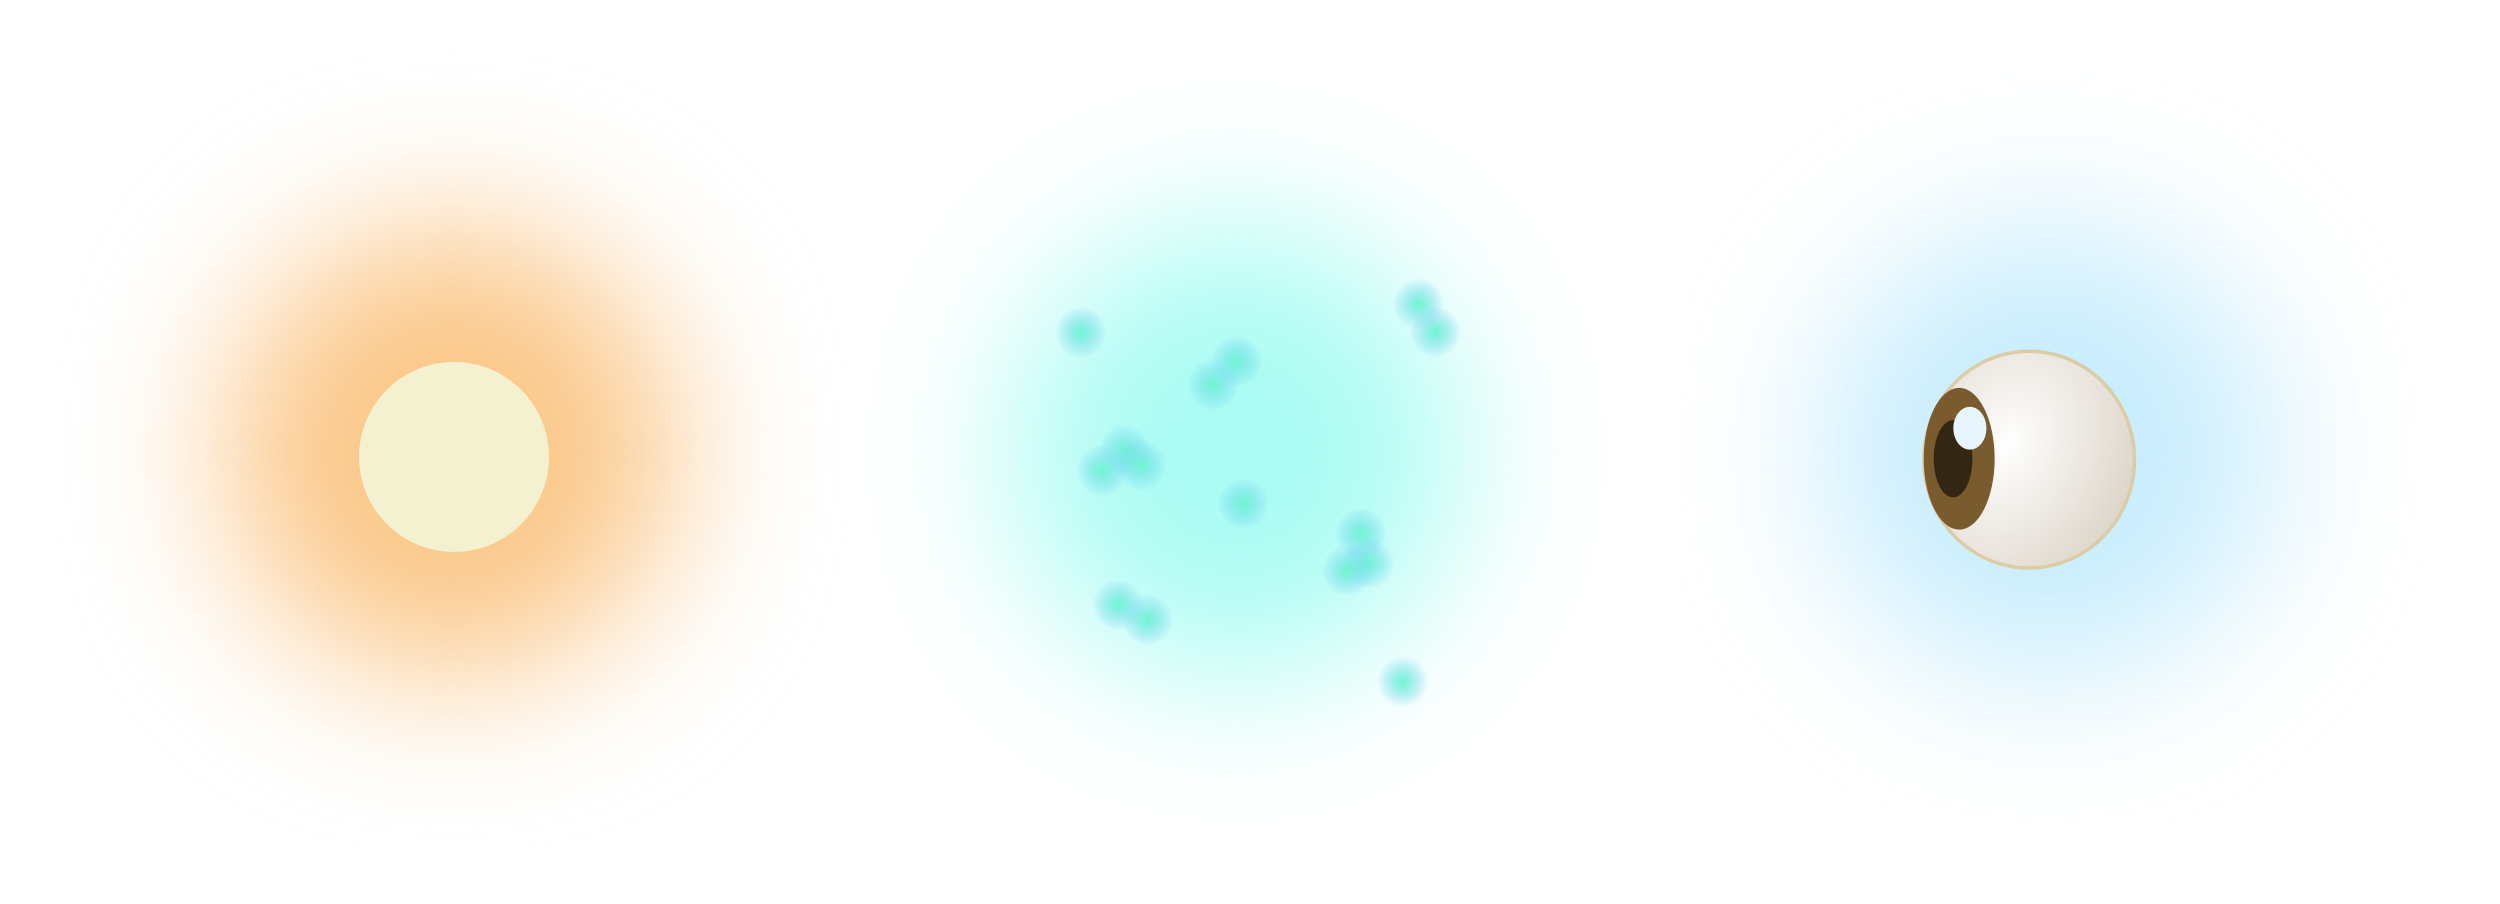
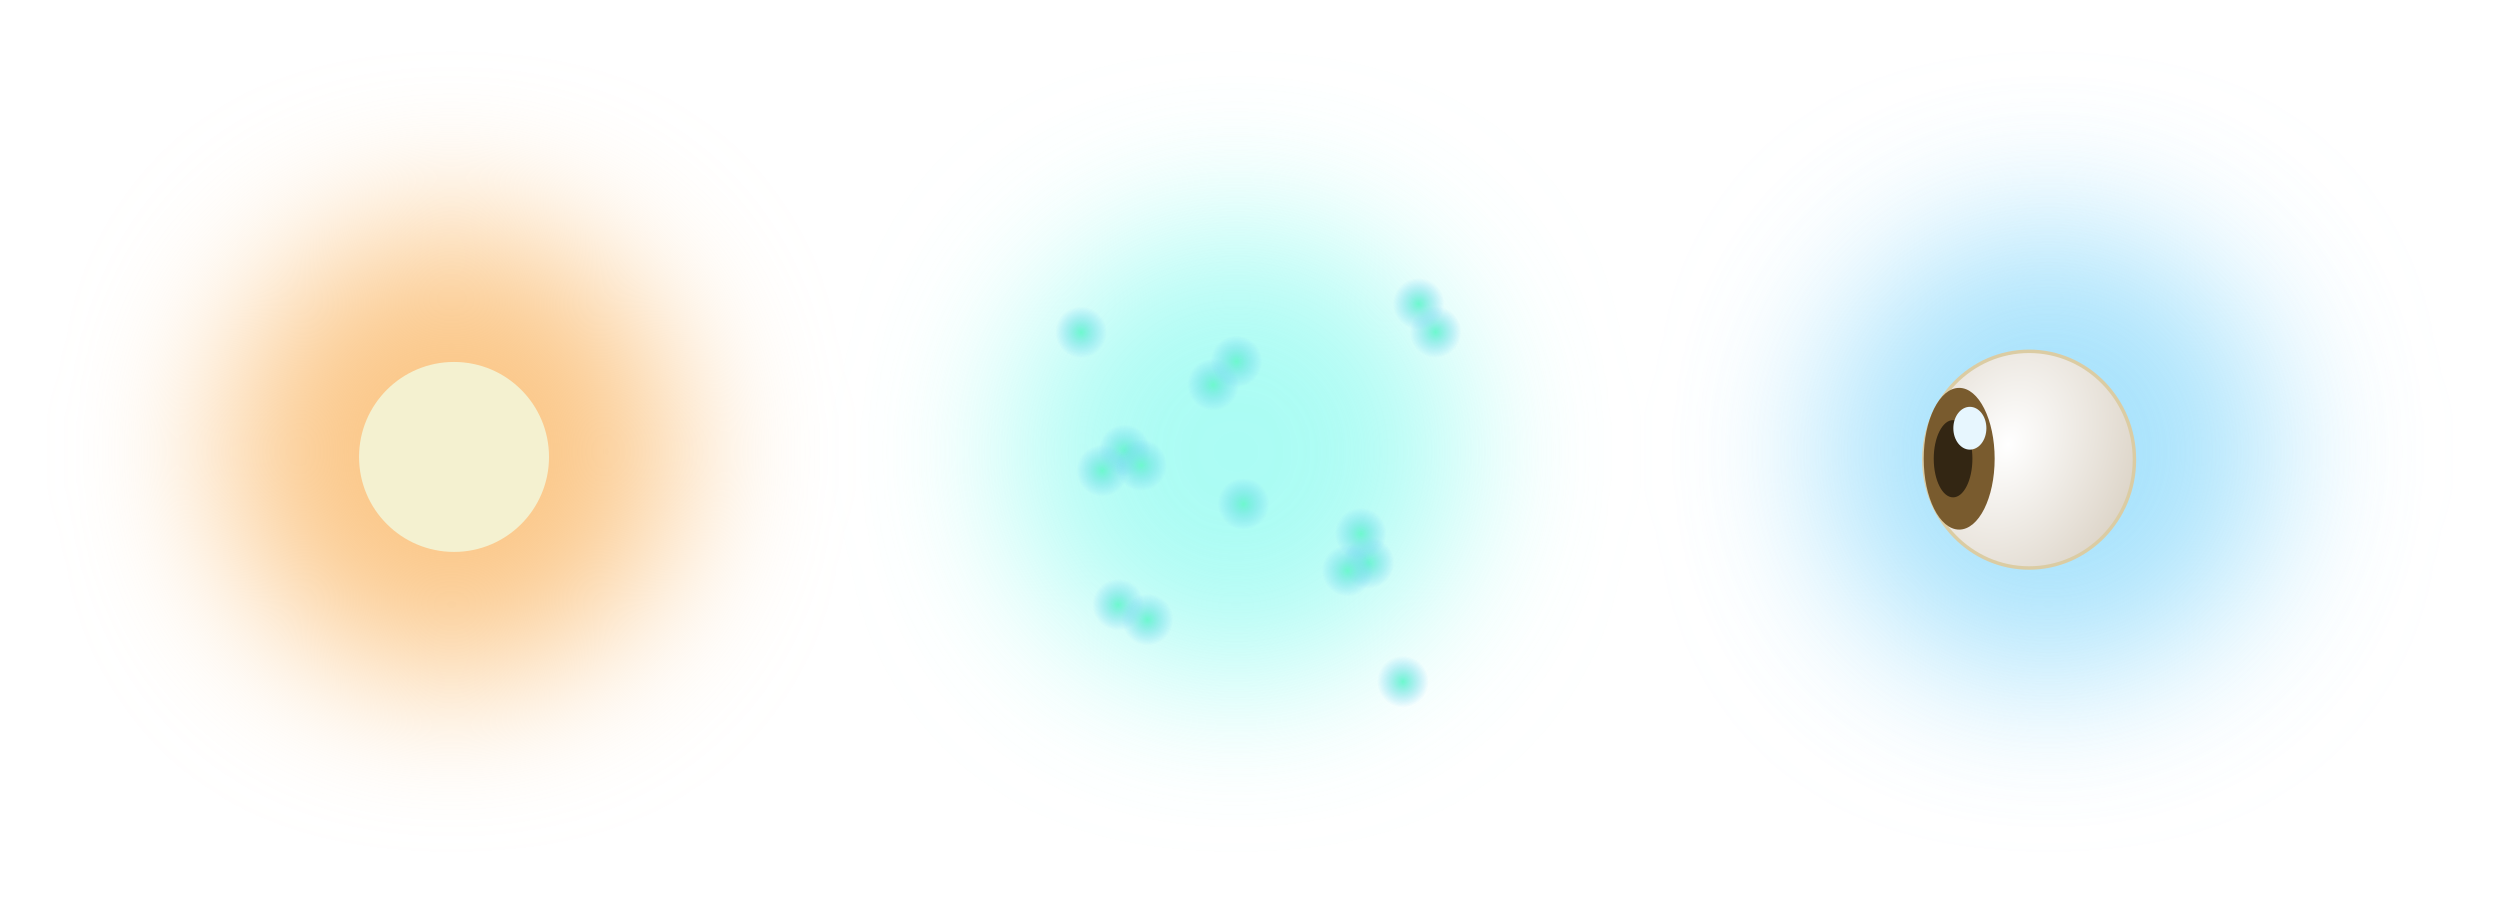
<svg xmlns="http://www.w3.org/2000/svg" xmlns:xlink="http://www.w3.org/1999/xlink" width="56.878mm" height="20.551mm" viewBox="0 0 56.878 20.551" version="1.1" id="svg1919">
  <defs id="defs1916">
    <linearGradient id="linearGradient4449">
      <stop style="stop-color:#6ef8ce;stop-opacity:1" offset="0" id="stop4445" />
      <stop style="stop-color:#6ecaf8;stop-opacity:0;" offset="1" id="stop4447" />
    </linearGradient>
    <linearGradient id="linearGradient11644">
      <stop style="stop-color:#ffffff;stop-opacity:1" offset="0" id="stop11640" />
      <stop style="stop-color:#d5cbbc;stop-opacity:1" offset="1" id="stop11642" />
    </linearGradient>
    <linearGradient id="linearGradient8971">
      <stop style="stop-color:#35813b;stop-opacity:1" offset="0" id="stop8967" />
      <stop style="stop-color:#1b441b;stop-opacity:1" offset="1" id="stop8969" />
    </linearGradient>
    <marker style="overflow:visible" id="Arrow1Mend" refX="0" refY="0" orient="auto">
      <path transform="matrix(-0.4,0,0,-0.4,-4,0)" style="fill:context-stroke;fill-rule:evenodd;stroke:context-stroke;stroke-width:1pt" d="M 0,0 5,-5 -12.5,0 5,5 Z" id="path6926" />
    </marker>
    <linearGradient id="linearGradient6579">
      <stop style="stop-color:#6ecaf8;stop-opacity:1;" offset="0" id="stop6575" />
      <stop style="stop-color:#6ecaf8;stop-opacity:0;" offset="1" id="stop6577" />
    </linearGradient>
    <filter style="color-interpolation-filters:sRGB" id="filter6571" x="-0.404" y="-0.404" width="1.809" height="1.809">
      <feGaussianBlur stdDeviation="1.728" id="feGaussianBlur6573" />
    </filter>
    <linearGradient xlink:href="#linearGradient6579" id="linearGradient6581" x1="93.383" y1="100.019" x2="93.383" y2="63.141" gradientUnits="userSpaceOnUse" />
    <radialGradient xlink:href="#linearGradient6579" id="radialGradient8110" cx="105.24" cy="79.818" fx="105.24" fy="79.818" r="0.976" gradientUnits="userSpaceOnUse" gradientTransform="matrix(0.6030273,0,0,0.6030273,38.56063,28.7973)" />
    <radialGradient xlink:href="#linearGradient6579" id="radialGradient8213" gradientUnits="userSpaceOnUse" gradientTransform="matrix(0.6030273,0,0,0.6030273,38.05608,29.25981)" cx="105.24" cy="79.818" fx="105.24" fy="79.818" r="0.976" />
    <radialGradient xlink:href="#linearGradient6579" id="radialGradient8217" gradientUnits="userSpaceOnUse" gradientTransform="matrix(0.6030273,0,0,0.6030273,38.93904,29.13367)" cx="105.24" cy="79.818" fx="105.24" fy="79.818" r="0.976" />
    <radialGradient xlink:href="#linearGradient6579" id="radialGradient8225" gradientUnits="userSpaceOnUse" gradientTransform="matrix(0.6030273,0,0,0.6030273,41.26883,30.01663)" cx="105.24" cy="79.818" fx="105.24" fy="79.818" r="0.976" />
    <linearGradient xlink:href="#linearGradient8971" id="linearGradient8946" gradientUnits="userSpaceOnUse" x1="93.383" y1="100.019" x2="93.383" y2="63.141" gradientTransform="matrix(1,0,0,0.1157899,0,-121.0366)" />
    <filter style="color-interpolation-filters:sRGB" id="filter10713" x="-0.749" y="-0.23" width="2.498" height="1.46">
      <feGaussianBlur stdDeviation="0.674" id="feGaussianBlur10715" />
    </filter>
    <radialGradient xlink:href="#linearGradient6579" id="radialGradient11516" gradientUnits="userSpaceOnUse" gradientTransform="matrix(0.6030273,0,0,0.6030273,40.57859,27.30498)" cx="105.24" cy="79.818" fx="105.24" fy="79.818" r="0.976" />
    <radialGradient xlink:href="#linearGradient6579" id="radialGradient11520" gradientUnits="userSpaceOnUse" gradientTransform="matrix(0.6030273,0,0,0.6030273,41.10776,26.77581)" cx="105.24" cy="79.818" fx="105.24" fy="79.818" r="0.976" />
    <radialGradient xlink:href="#linearGradient11644" id="radialGradient11648" cx="107.048" cy="-101.914" fx="107.048" fy="-101.914" r="3.029" gradientTransform="matrix(1.425518,-0.5377639,0.7487234,1.984734,30.75449,157.9487)" gradientUnits="userSpaceOnUse" />
    <linearGradient xlink:href="#linearGradient6579" id="linearGradient13010" gradientUnits="userSpaceOnUse" x1="93.383" y1="100.019" x2="93.383" y2="63.141" gradientTransform="translate(0,64.4256)" />
    <radialGradient xlink:href="#linearGradient4449" id="radialGradient13384" gradientUnits="userSpaceOnUse" gradientTransform="matrix(0.6030273,0,0,0.6030273,-29.76019,46.44462)" cx="105.24" cy="79.818" fx="105.24" fy="79.818" r="0.976" />
    <radialGradient xlink:href="#linearGradient4449" id="radialGradient13386" gradientUnits="userSpaceOnUse" gradientTransform="matrix(0.6030273,0,0,0.6030273,-30.28936,46.97379)" cx="105.24" cy="79.818" fx="105.24" fy="79.818" r="0.976" />
    <radialGradient xlink:href="#linearGradient11644" id="radialGradient13388" gradientUnits="userSpaceOnUse" gradientTransform="matrix(1.146373,-0.4205593,0.6021083,1.552165,-10.09379,106.7441)" cx="107.048" cy="-101.914" fx="107.048" fy="-101.914" r="3.029" />
    <radialGradient xlink:href="#linearGradient4449" id="radialGradient13392" gradientUnits="userSpaceOnUse" gradientTransform="matrix(0.6030273,0,0,0.6030273,-29.59912,49.68544)" cx="105.24" cy="79.818" fx="105.24" fy="79.818" r="0.976" />
    <radialGradient xlink:href="#linearGradient4449" id="radialGradient13394" gradientUnits="userSpaceOnUse" gradientTransform="matrix(0.6030273,0,0,0.6030273,-31.92891,48.80248)" cx="105.24" cy="79.818" fx="105.24" fy="79.818" r="0.976" />
    <radialGradient xlink:href="#linearGradient4449" id="radialGradient13396" gradientUnits="userSpaceOnUse" gradientTransform="matrix(0.6030273,0,0,0.6030273,-32.81187,48.92862)" cx="105.24" cy="79.818" fx="105.24" fy="79.818" r="0.976" />
    <radialGradient xlink:href="#linearGradient4449" id="radialGradient13398" gradientUnits="userSpaceOnUse" gradientTransform="matrix(0.6030273,0,0,0.6030273,-32.30732,48.46611)" cx="105.24" cy="79.818" fx="105.24" fy="79.818" r="0.976" />
    <radialGradient xlink:href="#linearGradient4449" id="radialGradient1633" gradientUnits="userSpaceOnUse" gradientTransform="matrix(0.6030273,0,0,0.6030273,7.805247,-126.2409)" cx="105.24" cy="79.818" fx="105.24" fy="79.818" r="0.976" />
    <radialGradient xlink:href="#linearGradient4449" id="radialGradient1635" gradientUnits="userSpaceOnUse" gradientTransform="matrix(0.6030273,0,0,0.6030273,6.922284,-126.1148)" cx="105.24" cy="79.818" fx="105.24" fy="79.818" r="0.976" />
    <radialGradient xlink:href="#linearGradient4449" id="radialGradient1637" gradientUnits="userSpaceOnUse" gradientTransform="matrix(0.6030273,0,0,0.6030273,7.426834,-126.5773)" cx="105.24" cy="79.818" fx="105.24" fy="79.818" r="0.976" />
    <radialGradient xlink:href="#linearGradient4449" id="radialGradient1643" gradientUnits="userSpaceOnUse" gradientTransform="matrix(0.6030273,0,0,0.6030273,-144.8067,11.14647)" cx="105.24" cy="79.818" fx="105.24" fy="79.818" r="0.976" />
    <radialGradient xlink:href="#linearGradient4449" id="radialGradient1645" gradientUnits="userSpaceOnUse" gradientTransform="matrix(0.6030273,0,0,0.6030273,-145.3359,11.67563)" cx="105.24" cy="79.818" fx="105.24" fy="79.818" r="0.976" />
    <radialGradient xlink:href="#linearGradient4449" id="radialGradient1649" gradientUnits="userSpaceOnUse" gradientTransform="matrix(0.6030273,0,0,0.6030273,-33.29452,45.78086)" cx="105.24" cy="79.818" fx="105.24" fy="79.818" r="0.976" />
    <radialGradient xlink:href="#linearGradient4449" id="radialGradient1653" gradientUnits="userSpaceOnUse" gradientTransform="matrix(0.6030273,0,0,0.6030273,-25.97343,53.72947)" cx="105.24" cy="79.818" fx="105.24" fy="79.818" r="0.976" />
    <radialGradient xlink:href="#linearGradient4449" id="radialGradient1659" gradientUnits="userSpaceOnUse" gradientTransform="matrix(0.6030273,0,0,0.6030273,41.86054,-47.21664)" cx="105.24" cy="79.818" fx="105.24" fy="79.818" r="0.976" />
    <radialGradient xlink:href="#linearGradient4449" id="radialGradient1661" gradientUnits="userSpaceOnUse" gradientTransform="matrix(0.6030273,0,0,0.6030273,41.33138,-46.68747)" cx="105.24" cy="79.818" fx="105.24" fy="79.818" r="0.976" />
  </defs>
  <g id="layer1" transform="translate(-5.571202,-86.3522)">
-     <circle style="opacity:0.47;mix-blend-mode:normal;fill:#88d8fb;fill-opacity:1;stroke:none;stroke-width:0.5;filter:url(#filter6571)" id="circle3615" cx="52.173" cy="96.628" r="5.127" />
+     <circle style="opacity:0.734;mix-blend-mode:normal;fill:#88d8fb;fill-opacity:1;stroke:none;stroke-width:0.5;filter:url(#filter6571)" id="circle3615" cx="52.173" cy="96.628" r="5.127" />
    <circle style="opacity:0.705;mix-blend-mode:normal;fill:#88fbef;fill-opacity:1;stroke:none;stroke-width:0.5;filter:url(#filter6571)" id="circle2165" cx="33.696" cy="96.628" r="5.127" />
    <rect style="opacity:0.499;fill:url(#linearGradient6581);fill-opacity:1;stroke:none;stroke-width:0.558;stroke-opacity:1" id="rect3906" width="33.92" height="52.202" x="77.212" y="61.691" />
    <circle style="fill:#e8dec4;fill-opacity:1;stroke:#dbcca3;stroke-width:0.5;stroke-opacity:1" id="circle4144" cx="137.653" cy="98.211" r="15.382" />
    <path style="fill:#fcfaf7;fill-opacity:1;stroke:#dbcca3;stroke-width:0.5;stroke-opacity:1" id="circle4437" d="m 123.905,105.111 a 15.382,15.382 0 0 1 0.477,-14.677 l 13.272,7.777 z" />
    <ellipse style="fill:#795b2e;fill-opacity:1;stroke:none;stroke-width:1.036;stroke-opacity:1" id="path5293" cx="124.914" cy="97.916" rx="2.65" ry="5.966" />
    <ellipse style="fill:#332613;fill-opacity:1;stroke:none;stroke-width:0.565;stroke-opacity:1" id="ellipse5411" cx="124.457" cy="97.916" rx="1.445" ry="3.254" />
    <ellipse style="fill:#e7f6fe;fill-opacity:1;stroke:none;stroke-width:0.389;stroke-opacity:1" id="ellipse7188" cx="125.712" cy="95.348" rx="1.236" ry="1.802" />
    <circle style="mix-blend-mode:normal;fill:#fcd9ae;fill-opacity:1;stroke:none;stroke-width:0.5;filter:url(#filter6571)" id="path6357" cx="83.726" cy="77.663" r="5.127" />
    <g id="path6783">
      <path style="color:#000000;fill:#59a1c9;-inkscape-stroke:none" d="m 89.455,78.312 v 0.234 h 8.867 V 78.312 Z" id="path10902" />
      <g id="g10890">
        <g id="path10892">
          <path style="color:#000000;fill:#59a1c9;fill-rule:evenodd;stroke-width:0.094pt;-inkscape-stroke:none" d="m 97.387,78.429 -0.468,0.468 1.638,-0.468 -1.638,-0.468 z" id="path10896" />
          <path style="color:#000000;fill:#59a1c9;fill-rule:evenodd;-inkscape-stroke:none" d="m 96.705,77.834 0.596,0.596 -0.596,0.594 2.08,-0.594 z m 0.43,0.254 1.195,0.342 -1.195,0.34 0.342,-0.34 -0.045,-0.045 z" id="path10898" />
        </g>
      </g>
    </g>
    <g id="path7265">
      <path style="color:#000000;fill:#59c96d;-inkscape-stroke:none" d="m 89.455,77.072 v 0.234 h 9.766 v -0.234 z" id="path10920" />
      <g id="g10908">
        <g id="path10910">
          <path style="color:#000000;fill:#59c96d;fill-rule:evenodd;stroke-width:0.094pt;-inkscape-stroke:none" d="m 98.284,77.19 -0.468,0.468 1.638,-0.468 -1.638,-0.468 z" id="path10914" />
          <path style="color:#000000;fill:#59c96d;fill-rule:evenodd;-inkscape-stroke:none" d="m 97.602,76.596 0.594,0.594 -0.594,0.594 2.08,-0.594 z m 0.43,0.252 1.195,0.342 -1.195,0.342 0.342,-0.342 -0.045,-0.045 z" id="path10916" />
        </g>
      </g>
    </g>
    <g id="path7267">
      <path style="color:#000000;fill:#c96259;-inkscape-stroke:none" d="m 89.455,75.816 v 0.232 h 7.293 v -0.232 z" id="path10938" />
      <g id="g10926">
        <g id="path10928">
          <path style="color:#000000;fill:#c96259;fill-rule:evenodd;stroke-width:0.094pt;-inkscape-stroke:none" d="m 95.812,75.933 -0.468,0.468 1.638,-0.468 -1.638,-0.468 z" id="path10932" />
          <path style="color:#000000;fill:#c96259;fill-rule:evenodd;-inkscape-stroke:none" d="m 95.131,75.338 0.594,0.596 -0.594,0.594 2.078,-0.594 z m 0.428,0.254 1.197,0.342 -1.195,0.34 0.34,-0.34 -0.045,-0.045 z" id="path10934" />
        </g>
      </g>
    </g>
    <g id="path7542">
      <path style="color:#000000;fill:#b859c9;-inkscape-stroke:none" d="m 89.455,79.561 v 0.234 h 6.377 v -0.234 z" id="path10956" />
      <g id="g10944">
        <g id="path10946">
          <path style="color:#000000;fill:#b859c9;fill-rule:evenodd;stroke-width:0.094pt;-inkscape-stroke:none" d="m 94.896,79.677 -0.468,0.468 1.638,-0.468 -1.638,-0.468 z" id="path10950" />
          <path style="color:#000000;fill:#b859c9;fill-rule:evenodd;-inkscape-stroke:none" d="m 94.215,79.084 0.594,0.594 -0.594,0.594 2.078,-0.594 z m 0.43,0.252 1.195,0.34 -1.195,0.342 0.34,-0.34 -0.043,-0.045 z" id="path10952" />
        </g>
      </g>
    </g>
    <circle style="fill:url(#radialGradient8110);fill-opacity:1;stroke:none;stroke-width:0.16;stroke-miterlimit:4;stroke-dasharray:none;stroke-opacity:1" id="path7996" cx="102.023" cy="76.93" r="0.589" />
    <circle style="fill:url(#radialGradient8213);fill-opacity:1;stroke:none;stroke-width:0.16;stroke-miterlimit:4;stroke-dasharray:none;stroke-opacity:1" id="circle8211" cx="101.518" cy="77.392" r="0.589" />
    <circle style="fill:url(#radialGradient8217);fill-opacity:1;stroke:none;stroke-width:0.16;stroke-miterlimit:4;stroke-dasharray:none;stroke-opacity:1" id="circle8215" cx="102.401" cy="77.266" r="0.589" />
    <circle style="fill:url(#radialGradient8225);fill-opacity:1;stroke:none;stroke-width:0.16;stroke-miterlimit:4;stroke-dasharray:none;stroke-opacity:1" id="circle8223" cx="104.731" cy="78.149" r="0.589" />
    <circle style="opacity:1;fill:#f4f1d0;fill-opacity:1;stroke:none;stroke-width:0.265;stroke-miterlimit:4;stroke-dasharray:none;stroke-opacity:1" id="path8259" cx="83.781" cy="77.783" r="2.161" />
    <g id="g8762" transform="rotate(90,97.59217,87.7693)">
      <g id="path8750">
        <path style="color:#000000;fill:#59a1c9;-inkscape-stroke:none" d="M 90.123,83.078 V 83.312 h 8.326 v -0.234 z" id="path10974" />
        <g id="g10962">
          <g id="path10964">
            <path style="color:#000000;fill:#59a1c9;fill-rule:evenodd;stroke-width:0.094pt;-inkscape-stroke:none" d="m 97.514,83.195 -0.468,0.468 1.638,-0.468 -1.638,-0.468 z" id="path10968" />
            <path style="color:#000000;fill:#59a1c9;fill-rule:evenodd;-inkscape-stroke:none" d="m 96.832,82.602 0.592,0.594 -0.592,0.594 2.078,-0.594 z m 0.428,0.252 1.195,0.342 -1.195,0.342 0.342,-0.342 -0.043,-0.045 z" id="path10970" />
          </g>
        </g>
      </g>
      <g id="path8752">
        <path style="color:#000000;fill:#59c96d;-inkscape-stroke:none" d="m 90.123,81.838 v 0.234 h 5.18 v -0.234 z" id="path10992" />
        <g id="g10980">
          <g id="path10982">
            <path style="color:#000000;fill:#59c96d;fill-rule:evenodd;stroke-width:0.094pt;-inkscape-stroke:none" d="m 94.368,81.956 -0.468,0.468 1.638,-0.468 -1.638,-0.468 z" id="path10986" />
            <path style="color:#000000;fill:#59c96d;fill-rule:evenodd;-inkscape-stroke:none" d="m 93.686,81.361 0.594,0.594 -0.594,0.594 2.078,-0.594 z m 0.428,0.252 1.197,0.342 -1.197,0.342 0.342,-0.342 -0.043,-0.043 z" id="path10988" />
          </g>
        </g>
      </g>
      <g id="path8754">
        <path style="color:#000000;fill:#c96259;-inkscape-stroke:none" d="m 90.123,80.582 v 0.234 h 3.893 v -0.234 z" id="path11010" />
        <g id="g10998">
          <g id="path11000">
            <path style="color:#000000;fill:#c96259;fill-rule:evenodd;stroke-width:0.094pt;-inkscape-stroke:none" d="m 93.079,80.699 -0.468,0.468 1.638,-0.468 -1.638,-0.468 z" id="path11004" />
            <path style="color:#000000;fill:#c96259;fill-rule:evenodd;-inkscape-stroke:none" d="m 92.396,80.105 0.594,0.594 -0.594,0.594 2.08,-0.594 z m 0.428,0.252 1.197,0.342 -1.197,0.342 0.344,-0.342 -0.045,-0.045 z" id="path11006" />
          </g>
        </g>
      </g>
      <g id="path8756">
        <path style="color:#000000;fill:#b859c9;-inkscape-stroke:none" d="m 90.123,84.326 v 0.234 h 10.125 v -0.234 z" id="path11028" />
        <g id="g11016">
          <g id="path11018">
            <path style="color:#000000;fill:#b859c9;fill-rule:evenodd;stroke-width:0.094pt;-inkscape-stroke:none" d="m 99.312,84.443 -0.468,0.468 1.638,-0.468 -1.638,-0.468 z" id="path11022" />
            <path style="color:#000000;fill:#b859c9;fill-rule:evenodd;-inkscape-stroke:none" d="m 98.629,83.85 0.594,0.594 -0.594,0.594 2.08,-0.594 z m 0.43,0.252 1.195,0.342 -1.195,0.342 0.342,-0.342 -0.045,-0.045 z" id="path11024" />
          </g>
        </g>
      </g>
    </g>
    <rect style="fill:url(#linearGradient8946);fill-opacity:1;stroke:none;stroke-width:0.19;stroke-opacity:1" id="rect8944" width="33.92" height="6.044" x="77.212" y="-113.893" transform="scale(1,-1)" />
    <g id="g9482" transform="matrix(0,-1,-1,0,201.0084,192.2231)">
      <g id="path9470">
        <path style="color:#000000;fill:#59a1c9;-inkscape-stroke:none" d="m 88.676,99.172 v 0.234 h 8.867 v -0.234 z" id="path11046" />
        <g id="g11034">
          <g id="path11036">
            <path style="color:#000000;fill:#59a1c9;fill-rule:evenodd;stroke-width:0.094pt;-inkscape-stroke:none" d="m 96.608,99.289 -0.468,0.468 1.638,-0.468 -1.638,-0.468 z" id="path11040" />
            <path style="color:#000000;fill:#59a1c9;fill-rule:evenodd;-inkscape-stroke:none" d="m 95.926,98.695 0.594,0.594 -0.594,0.594 2.078,-0.594 z m 0.428,0.252 1.195,0.342 -1.195,0.342 0.342,-0.342 -0.043,-0.045 z" id="path11042" />
          </g>
        </g>
      </g>
      <g id="path9472">
        <path style="color:#000000;fill:#59c96d;-inkscape-stroke:none" d="m 88.676,97.934 v 0.232 h 9.766 v -0.232 z" id="path11064" />
        <g id="g11052">
          <g id="path11054">
            <path style="color:#000000;fill:#59c96d;fill-rule:evenodd;stroke-width:0.094pt;-inkscape-stroke:none" d="m 97.505,98.05 -0.468,0.468 1.638,-0.468 -1.638,-0.468 z" id="path11058" />
            <path style="color:#000000;fill:#59c96d;fill-rule:evenodd;-inkscape-stroke:none" d="m 96.822,97.455 0.596,0.596 -0.596,0.594 2.08,-0.596 z m 0.43,0.254 1.197,0.342 -1.197,0.34 0.342,-0.342 -0.045,-0.043 z" id="path11060" />
          </g>
        </g>
      </g>
      <g id="path9474">
        <path style="color:#000000;fill:#c96259;-inkscape-stroke:none" d="m 88.676,96.676 v 0.234 h 7.293 v -0.234 z" id="path11082" />
        <g id="g11070">
          <g id="path11072">
            <path style="color:#000000;fill:#c96259;fill-rule:evenodd;stroke-width:0.094pt;-inkscape-stroke:none" d="m 95.033,96.793 -0.468,0.468 1.638,-0.468 -1.638,-0.468 z" id="path11076" />
            <path style="color:#000000;fill:#c96259;fill-rule:evenodd;-inkscape-stroke:none" d="m 94.352,96.199 0.592,0.594 -0.592,0.594 2.078,-0.594 z m 0.428,0.252 1.195,0.342 -1.195,0.342 0.342,-0.342 -0.045,-0.045 z" id="path11078" />
          </g>
        </g>
      </g>
      <g id="path9476">
        <path style="color:#000000;fill:#b859c9;-inkscape-stroke:none" d="m 88.676,100.42 v 0.234 h 6.377 v -0.234 z" id="path11100" />
        <g id="g11088">
          <g id="path11090">
            <path style="color:#000000;fill:#b859c9;fill-rule:evenodd;stroke-width:0.094pt;-inkscape-stroke:none" d="m 94.117,100.537 -0.468,0.468 1.638,-0.468 -1.638,-0.468 z" id="path11094" />
            <path style="color:#000000;fill:#b859c9;fill-rule:evenodd;-inkscape-stroke:none" d="m 93.436,99.943 0.592,0.594 -0.592,0.594 2.078,-0.594 z m 0.428,0.252 1.195,0.342 -1.195,0.342 0.342,-0.342 -0.045,-0.045 z" id="path11096" />
          </g>
        </g>
      </g>
    </g>
    <ellipse style="mix-blend-mode:normal;fill:#133014;fill-opacity:1;stroke:none;stroke-width:0.063;stroke-opacity:1;filter:url(#filter10713)" id="ellipse9974" cx="-111.781" cy="-102.334" transform="matrix(0,-0.9001925,-1.263863,0,-24.98071,10.51566)" rx="1.081" ry="3.515" />
    <ellipse style="fill:url(#radialGradient11648);fill-opacity:1;stroke:#dbcca3;stroke-width:0.1;stroke-opacity:1" id="path9694" cx="107.64" cy="-102.334" transform="rotate(90)" rx="2.979" ry="3.152" />
    <ellipse style="fill:#795b2e;fill-opacity:1;stroke:none;stroke-width:0.392;stroke-opacity:1" id="ellipse9696" cx="105.845" cy="-102.396" rx="1.003" ry="2.258" transform="rotate(90)" />
    <ellipse style="fill:#332613;fill-opacity:1;stroke:none;stroke-width:0.214;stroke-opacity:1" id="ellipse9698" cx="105.672" cy="-102.396" rx="0.547" ry="1.232" transform="rotate(90)" />
    <ellipse style="fill:#e7f6fe;fill-opacity:1;stroke:none;stroke-width:0.147;stroke-opacity:1" id="ellipse9700" cx="106.147" cy="-103.368" rx="0.468" ry="0.682" transform="rotate(90)" />
    <circle style="fill:url(#radialGradient11516);fill-opacity:1;stroke:none;stroke-width:0.16;stroke-miterlimit:4;stroke-dasharray:none;stroke-opacity:1" id="circle11514" cx="104.041" cy="75.437" r="0.589" />
    <circle style="fill:url(#radialGradient11520);fill-opacity:1;stroke:none;stroke-width:0.16;stroke-miterlimit:4;stroke-dasharray:none;stroke-opacity:1" id="circle11518" cx="104.57" cy="74.908" r="0.589" />
    <rect style="fill:url(#linearGradient13010);fill-opacity:1;stroke:none;stroke-width:0.558;stroke-opacity:1" id="rect13008" width="33.92" height="52.202" x="77.212" y="126.117" />
    <circle style="mix-blend-mode:normal;fill:#fbc788;fill-opacity:1;stroke:none;stroke-width:0.5;filter:url(#filter6571)" id="circle13208" cx="15.847" cy="96.628" r="5.127" />
    <circle style="fill:url(#radialGradient13398);fill-opacity:1;stroke:none;stroke-width:0.16;stroke-miterlimit:4;stroke-dasharray:none;stroke-opacity:1" id="circle13258" cx="31.155" cy="96.598" r="0.589" />
    <circle style="fill:url(#radialGradient13396);fill-opacity:1;stroke:none;stroke-width:0.16;stroke-miterlimit:4;stroke-dasharray:none;stroke-opacity:1" id="circle13260" cx="30.651" cy="97.061" r="0.589" />
    <circle style="fill:url(#radialGradient13394);fill-opacity:1;stroke:none;stroke-width:0.16;stroke-miterlimit:4;stroke-dasharray:none;stroke-opacity:1" id="circle13262" cx="31.534" cy="96.935" r="0.589" />
    <circle style="fill:url(#radialGradient13392);fill-opacity:1;stroke:none;stroke-width:0.16;stroke-miterlimit:4;stroke-dasharray:none;stroke-opacity:1" id="circle13264" cx="33.863" cy="97.818" r="0.589" />
    <circle style="opacity:1;fill:#f4f1d0;fill-opacity:1;stroke:none;stroke-width:0.265;stroke-miterlimit:4;stroke-dasharray:none;stroke-opacity:1" id="circle13266" cx="15.901" cy="96.748" r="2.161" />
    <g id="g13316" transform="rotate(90,69.28396,49.351)">
      <g id="g13278">
        <path style="color:#000000;fill:#59a1c9;-inkscape-stroke:none" d="M 90.123,83.078 V 83.312 h 8.326 v -0.234 z" id="path13268" />
        <g id="g13276">
          <g id="g13274">
            <path style="color:#000000;fill:#59a1c9;fill-rule:evenodd;stroke-width:0.094pt;-inkscape-stroke:none" d="m 97.514,83.195 -0.468,0.468 1.638,-0.468 -1.638,-0.468 z" id="path13270" />
            <path style="color:#000000;fill:#59a1c9;fill-rule:evenodd;-inkscape-stroke:none" d="m 96.832,82.602 0.592,0.594 -0.592,0.594 2.078,-0.594 z m 0.428,0.252 1.195,0.342 -1.195,0.342 0.342,-0.342 -0.043,-0.045 z" id="path13272" />
          </g>
        </g>
      </g>
      <g id="g13290">
        <path style="color:#000000;fill:#59c96d;-inkscape-stroke:none" d="m 90.123,81.838 v 0.234 h 5.18 v -0.234 z" id="path13280" />
        <g id="g13288">
          <g id="g13286">
            <path style="color:#000000;fill:#59c96d;fill-rule:evenodd;stroke-width:0.094pt;-inkscape-stroke:none" d="m 94.368,81.956 -0.468,0.468 1.638,-0.468 -1.638,-0.468 z" id="path13282" />
            <path style="color:#000000;fill:#59c96d;fill-rule:evenodd;-inkscape-stroke:none" d="m 93.686,81.361 0.594,0.594 -0.594,0.594 2.078,-0.594 z m 0.428,0.252 1.197,0.342 -1.197,0.342 0.342,-0.342 -0.043,-0.043 z" id="path13284" />
          </g>
        </g>
      </g>
      <g id="g13302">
        <path style="color:#000000;fill:#c96259;-inkscape-stroke:none" d="m 90.123,80.582 v 0.234 h 3.893 v -0.234 z" id="path13292" />
        <g id="g13300">
          <g id="g13298">
            <path style="color:#000000;fill:#c96259;fill-rule:evenodd;stroke-width:0.094pt;-inkscape-stroke:none" d="m 93.079,80.699 -0.468,0.468 1.638,-0.468 -1.638,-0.468 z" id="path13294" />
            <path style="color:#000000;fill:#c96259;fill-rule:evenodd;-inkscape-stroke:none" d="m 92.396,80.105 0.594,0.594 -0.594,0.594 2.08,-0.594 z m 0.428,0.252 1.197,0.342 -1.197,0.342 0.344,-0.342 -0.045,-0.045 z" id="path13296" />
          </g>
        </g>
      </g>
      <g id="g13314">
        <path style="color:#000000;fill:#b859c9;-inkscape-stroke:none" d="m 90.123,84.326 v 0.234 h 10.125 v -0.234 z" id="path13304" />
        <g id="g13312">
          <g id="g13310">
            <path style="color:#000000;fill:#b859c9;fill-rule:evenodd;stroke-width:0.094pt;-inkscape-stroke:none" d="m 99.312,84.443 -0.468,0.468 1.638,-0.468 -1.638,-0.468 z" id="path13306" />
            <path style="color:#000000;fill:#b859c9;fill-rule:evenodd;-inkscape-stroke:none" d="m 98.629,83.85 0.594,0.594 -0.594,0.594 2.08,-0.594 z m 0.43,0.252 1.195,0.342 -1.195,0.342 0.342,-0.342 -0.045,-0.045 z" id="path13308" />
          </g>
        </g>
      </g>
    </g>
    <circle style="fill:url(#radialGradient13386);fill-opacity:1;stroke:none;stroke-width:0.16;stroke-miterlimit:4;stroke-dasharray:none;stroke-opacity:1" id="circle13380" cx="33.173" cy="95.106" r="0.589" />
    <circle style="fill:url(#radialGradient13384);fill-opacity:1;stroke:none;stroke-width:0.16;stroke-miterlimit:4;stroke-dasharray:none;stroke-opacity:1" id="circle13382" cx="33.702" cy="94.577" r="0.589" />
    <g id="g1408" transform="translate(0,24.84861)">
      <g id="g13220" transform="translate(-69.467,18.96511)">
        <path style="color:#000000;fill:#59a1c9;-inkscape-stroke:none" d="m 89.455,78.312 v 0.234 h 8.867 V 78.312 Z" id="path13210" />
        <g id="g13218">
          <g id="g13216">
            <path style="color:#000000;fill:#59a1c9;fill-rule:evenodd;stroke-width:0.094pt;-inkscape-stroke:none" d="m 97.387,78.429 -0.468,0.468 1.638,-0.468 -1.638,-0.468 z" id="path13212" />
            <path style="color:#000000;fill:#59a1c9;fill-rule:evenodd;-inkscape-stroke:none" d="m 96.705,77.834 0.596,0.596 -0.596,0.594 2.08,-0.594 z m 0.43,0.254 1.195,0.342 -1.195,0.34 0.342,-0.34 -0.045,-0.045 z" id="path13214" />
          </g>
        </g>
      </g>
      <g id="g13232" transform="translate(-69.467,18.96511)">
        <path style="color:#000000;fill:#59c96d;-inkscape-stroke:none" d="m 89.455,77.072 v 0.234 h 9.766 v -0.234 z" id="path13222" />
        <g id="g13230">
          <g id="g13228">
            <path style="color:#000000;fill:#59c96d;fill-rule:evenodd;stroke-width:0.094pt;-inkscape-stroke:none" d="m 98.284,77.19 -0.468,0.468 1.638,-0.468 -1.638,-0.468 z" id="path13224" />
            <path style="color:#000000;fill:#59c96d;fill-rule:evenodd;-inkscape-stroke:none" d="m 97.602,76.596 0.594,0.594 -0.594,0.594 2.08,-0.594 z m 0.43,0.252 1.195,0.342 -1.195,0.342 0.342,-0.342 -0.045,-0.045 z" id="path13226" />
          </g>
        </g>
      </g>
      <g id="g13244" transform="translate(-69.99617,18.96511)">
        <path style="color:#000000;fill:#c96259;-inkscape-stroke:none" d="m 89.455,75.816 v 0.232 h 7.293 v -0.232 z" id="path13234" />
        <g id="g13242">
          <g id="g13240">
            <path style="color:#000000;fill:#c96259;fill-rule:evenodd;stroke-width:0.094pt;-inkscape-stroke:none" d="m 95.812,75.933 -0.468,0.468 1.638,-0.468 -1.638,-0.468 z" id="path13236" />
            <path style="color:#000000;fill:#c96259;fill-rule:evenodd;-inkscape-stroke:none" d="m 95.131,75.338 0.594,0.596 -0.594,0.594 2.078,-0.594 z m 0.428,0.254 1.197,0.342 -1.195,0.34 0.34,-0.34 -0.045,-0.045 z" id="path13238" />
          </g>
        </g>
      </g>
      <g id="g13256" transform="translate(-69.99617,18.96511)">
        <path style="color:#000000;fill:#b859c9;-inkscape-stroke:none" d="m 89.455,79.561 v 0.234 h 6.377 v -0.234 z" id="path13246" />
        <g id="g13254">
          <g id="g13252">
            <path style="color:#000000;fill:#b859c9;fill-rule:evenodd;stroke-width:0.094pt;-inkscape-stroke:none" d="m 94.896,79.677 -0.468,0.468 1.638,-0.468 -1.638,-0.468 z" id="path13248" />
            <path style="color:#000000;fill:#b859c9;fill-rule:evenodd;-inkscape-stroke:none" d="m 94.215,79.084 0.594,0.594 -0.594,0.594 2.078,-0.594 z m 0.43,0.252 1.195,0.34 -1.195,0.342 0.34,-0.34 -0.043,-0.045 z" id="path13250" />
          </g>
        </g>
      </g>
      <g id="g13330" transform="matrix(-1,0,0,1,133.7394,-1.864369)">
        <path style="color:#000000;fill:#59a1c9;-inkscape-stroke:none" d="m 88.676,99.172 v 0.234 h 8.867 v -0.234 z" id="path13320" />
        <g id="g13328">
          <g id="g13326">
            <path style="color:#000000;fill:#59a1c9;fill-rule:evenodd;stroke-width:0.094pt;-inkscape-stroke:none" d="m 96.608,99.289 -0.468,0.468 1.638,-0.468 -1.638,-0.468 z" id="path13322" />
            <path style="color:#000000;fill:#59a1c9;fill-rule:evenodd;-inkscape-stroke:none" d="m 95.926,98.695 0.594,0.594 -0.594,0.594 2.078,-0.594 z m 0.428,0.252 1.195,0.342 -1.195,0.342 0.342,-0.342 -0.043,-0.045 z" id="path13324" />
          </g>
        </g>
      </g>
      <g id="g13342" transform="matrix(-1,0,0,1,133.7394,-1.864369)">
        <path style="color:#000000;fill:#59c96d;-inkscape-stroke:none" d="m 88.676,97.934 v 0.232 h 9.766 v -0.232 z" id="path13332" />
        <g id="g13340">
          <g id="g13338">
            <path style="color:#000000;fill:#59c96d;fill-rule:evenodd;stroke-width:0.094pt;-inkscape-stroke:none" d="m 97.505,98.05 -0.468,0.468 1.638,-0.468 -1.638,-0.468 z" id="path13334" />
            <path style="color:#000000;fill:#59c96d;fill-rule:evenodd;-inkscape-stroke:none" d="m 96.822,97.455 0.596,0.596 -0.596,0.594 2.08,-0.596 z m 0.43,0.254 1.197,0.342 -1.197,0.34 0.342,-0.342 -0.045,-0.043 z" id="path13336" />
          </g>
        </g>
      </g>
      <g id="g13354" transform="matrix(-1,0,0,1,134.2685,-1.864369)">
        <path style="color:#000000;fill:#c96259;-inkscape-stroke:none" d="m 88.676,96.676 v 0.234 h 7.293 v -0.234 z" id="path13344" />
        <g id="g13352">
          <g id="g13350">
            <path style="color:#000000;fill:#c96259;fill-rule:evenodd;stroke-width:0.094pt;-inkscape-stroke:none" d="m 95.033,96.793 -0.468,0.468 1.638,-0.468 -1.638,-0.468 z" id="path13346" />
            <path style="color:#000000;fill:#c96259;fill-rule:evenodd;-inkscape-stroke:none" d="m 94.352,96.199 0.592,0.594 -0.592,0.594 2.078,-0.594 z m 0.428,0.252 1.195,0.342 -1.195,0.342 0.342,-0.342 -0.045,-0.045 z" id="path13348" />
          </g>
        </g>
      </g>
      <g id="g13366" transform="matrix(-1,0,0,1,134.2685,-1.864369)">
        <path style="color:#000000;fill:#b859c9;-inkscape-stroke:none" d="m 88.676,100.42 v 0.234 h 6.377 v -0.234 z" id="path13356" />
        <g id="g13364">
          <g id="g13362">
            <path style="color:#000000;fill:#b859c9;fill-rule:evenodd;stroke-width:0.094pt;-inkscape-stroke:none" d="m 94.117,100.537 -0.468,0.468 1.638,-0.468 -1.638,-0.468 z" id="path13358" />
            <path style="color:#000000;fill:#b859c9;fill-rule:evenodd;-inkscape-stroke:none" d="m 93.436,99.943 0.592,0.594 -0.592,0.594 2.078,-0.594 z m 0.428,0.252 1.195,0.342 -1.195,0.342 0.342,-0.342 -0.045,-0.045 z" id="path13360" />
          </g>
        </g>
      </g>
    </g>
    <ellipse style="fill:url(#radialGradient13388);fill-opacity:1;stroke:#dbcca3;stroke-width:0.079;stroke-opacity:1" id="ellipse13372" cx="51.736" cy="-96.81" rx="2.396" ry="2.465" transform="scale(1,-1)" />
    <ellipse style="fill:#795b2e;fill-opacity:1;stroke:none;stroke-width:0.297;stroke-opacity:1" id="ellipse13374" cx="50.145" cy="96.789" rx="0.807" ry="1.612" />
    <ellipse style="fill:#332613;fill-opacity:1;stroke:none;stroke-width:0.162;stroke-opacity:1" id="ellipse13376" cx="50.006" cy="96.789" rx="0.44" ry="0.879" />
    <ellipse style="fill:#e7f6fe;fill-opacity:1;stroke:none;stroke-width:0.111;stroke-opacity:1" id="ellipse13378" cx="50.388" cy="96.095" rx="0.376" ry="0.487" />
    <circle style="fill:url(#radialGradient1637);fill-opacity:1;stroke:none;stroke-width:0.16;stroke-miterlimit:4;stroke-dasharray:none;stroke-opacity:1" id="circle1627" cx="70.889" cy="-78.445" r="0.589" transform="rotate(117.5822)" />
    <circle style="fill:url(#radialGradient1635);fill-opacity:1;stroke:none;stroke-width:0.16;stroke-miterlimit:4;stroke-dasharray:none;stroke-opacity:1" id="circle1629" cx="70.385" cy="-77.982" r="0.589" transform="rotate(117.5822)" />
    <circle style="fill:url(#radialGradient1633);fill-opacity:1;stroke:none;stroke-width:0.16;stroke-miterlimit:4;stroke-dasharray:none;stroke-opacity:1" id="circle1631" cx="71.268" cy="-78.109" r="0.589" transform="rotate(117.5822)" />
    <circle style="fill:url(#radialGradient1645);fill-opacity:1;stroke:none;stroke-width:0.16;stroke-miterlimit:4;stroke-dasharray:none;stroke-opacity:1" id="circle1639" cx="-81.873" cy="59.808" r="0.589" transform="rotate(-76.00475)" />
    <circle style="fill:url(#radialGradient1643);fill-opacity:1;stroke:none;stroke-width:0.16;stroke-miterlimit:4;stroke-dasharray:none;stroke-opacity:1" id="circle1641" cx="-81.344" cy="59.279" r="0.589" transform="rotate(-76.00475)" />
    <circle style="fill:url(#radialGradient1649);fill-opacity:1;stroke:none;stroke-width:0.16;stroke-miterlimit:4;stroke-dasharray:none;stroke-opacity:1" id="circle1647" cx="30.168" cy="93.913" r="0.589" />
    <circle style="fill:url(#radialGradient1653);fill-opacity:1;stroke:none;stroke-width:0.16;stroke-miterlimit:4;stroke-dasharray:none;stroke-opacity:1" id="circle1651" cx="37.489" cy="101.862" r="0.589" />
    <circle style="fill:url(#radialGradient1661);fill-opacity:1;stroke:none;stroke-width:0.16;stroke-miterlimit:4;stroke-dasharray:none;stroke-opacity:1" id="circle1655" cx="104.794" cy="1.445" r="0.589" transform="rotate(71.99798)" />
    <circle style="fill:url(#radialGradient1659);fill-opacity:1;stroke:none;stroke-width:0.16;stroke-miterlimit:4;stroke-dasharray:none;stroke-opacity:1" id="circle1657" cx="105.323" cy="0.916" r="0.589" transform="rotate(71.99798)" />
  </g>
</svg>
